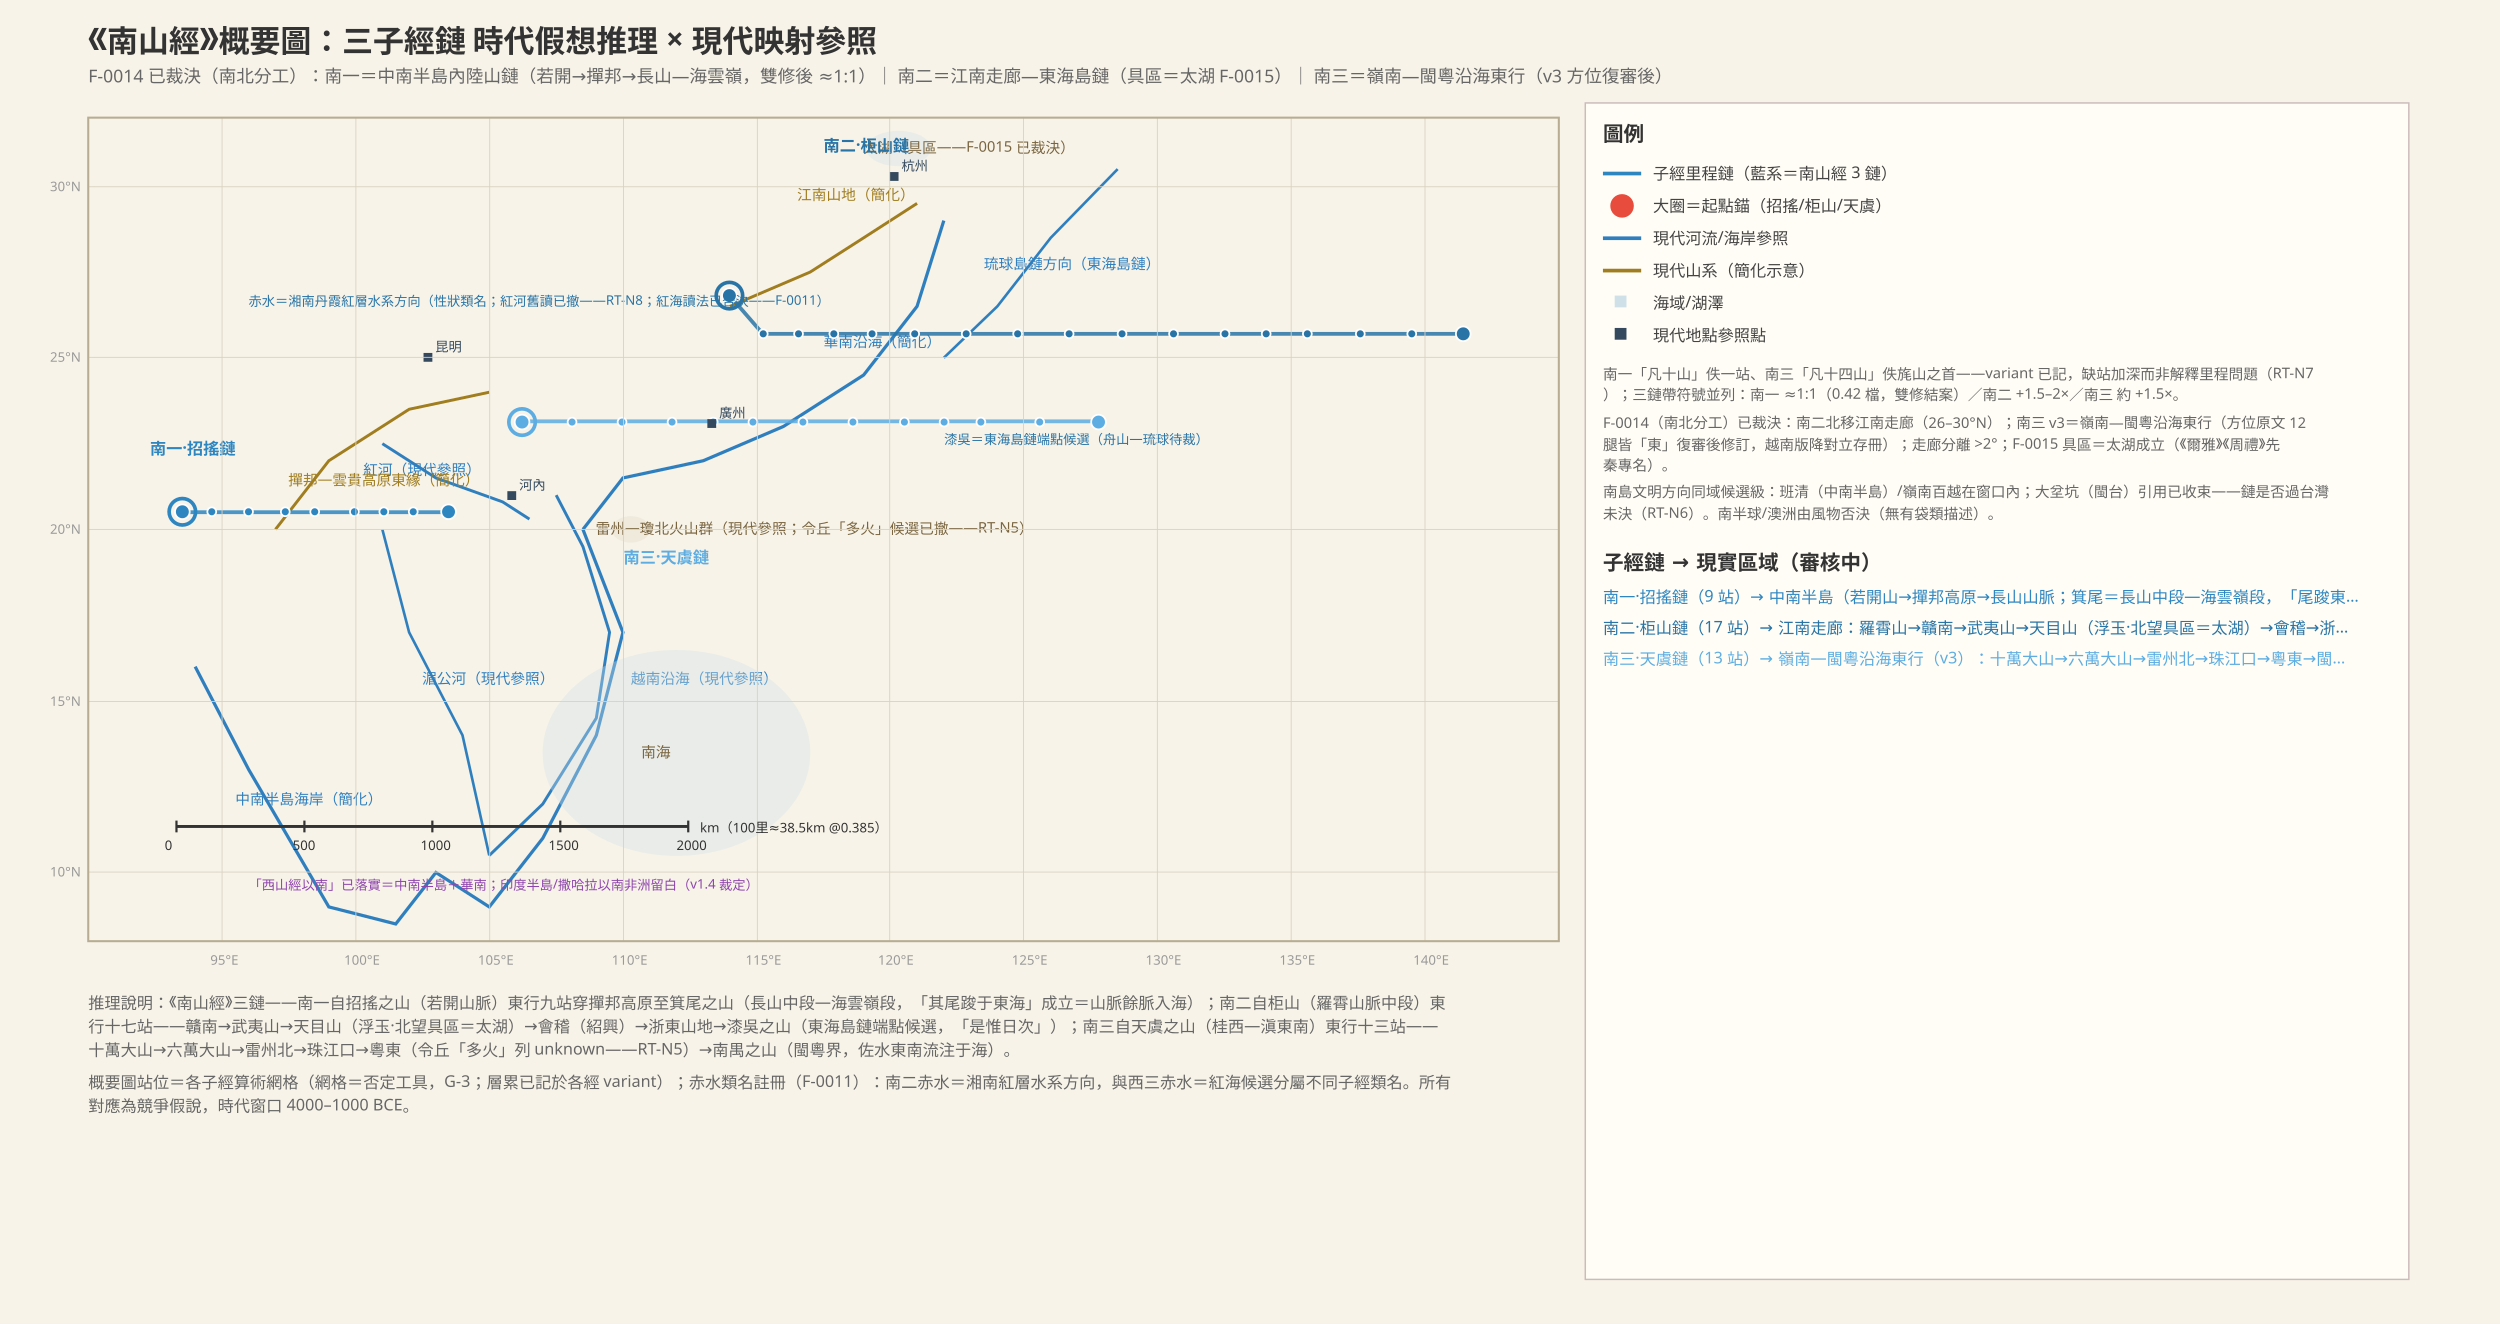
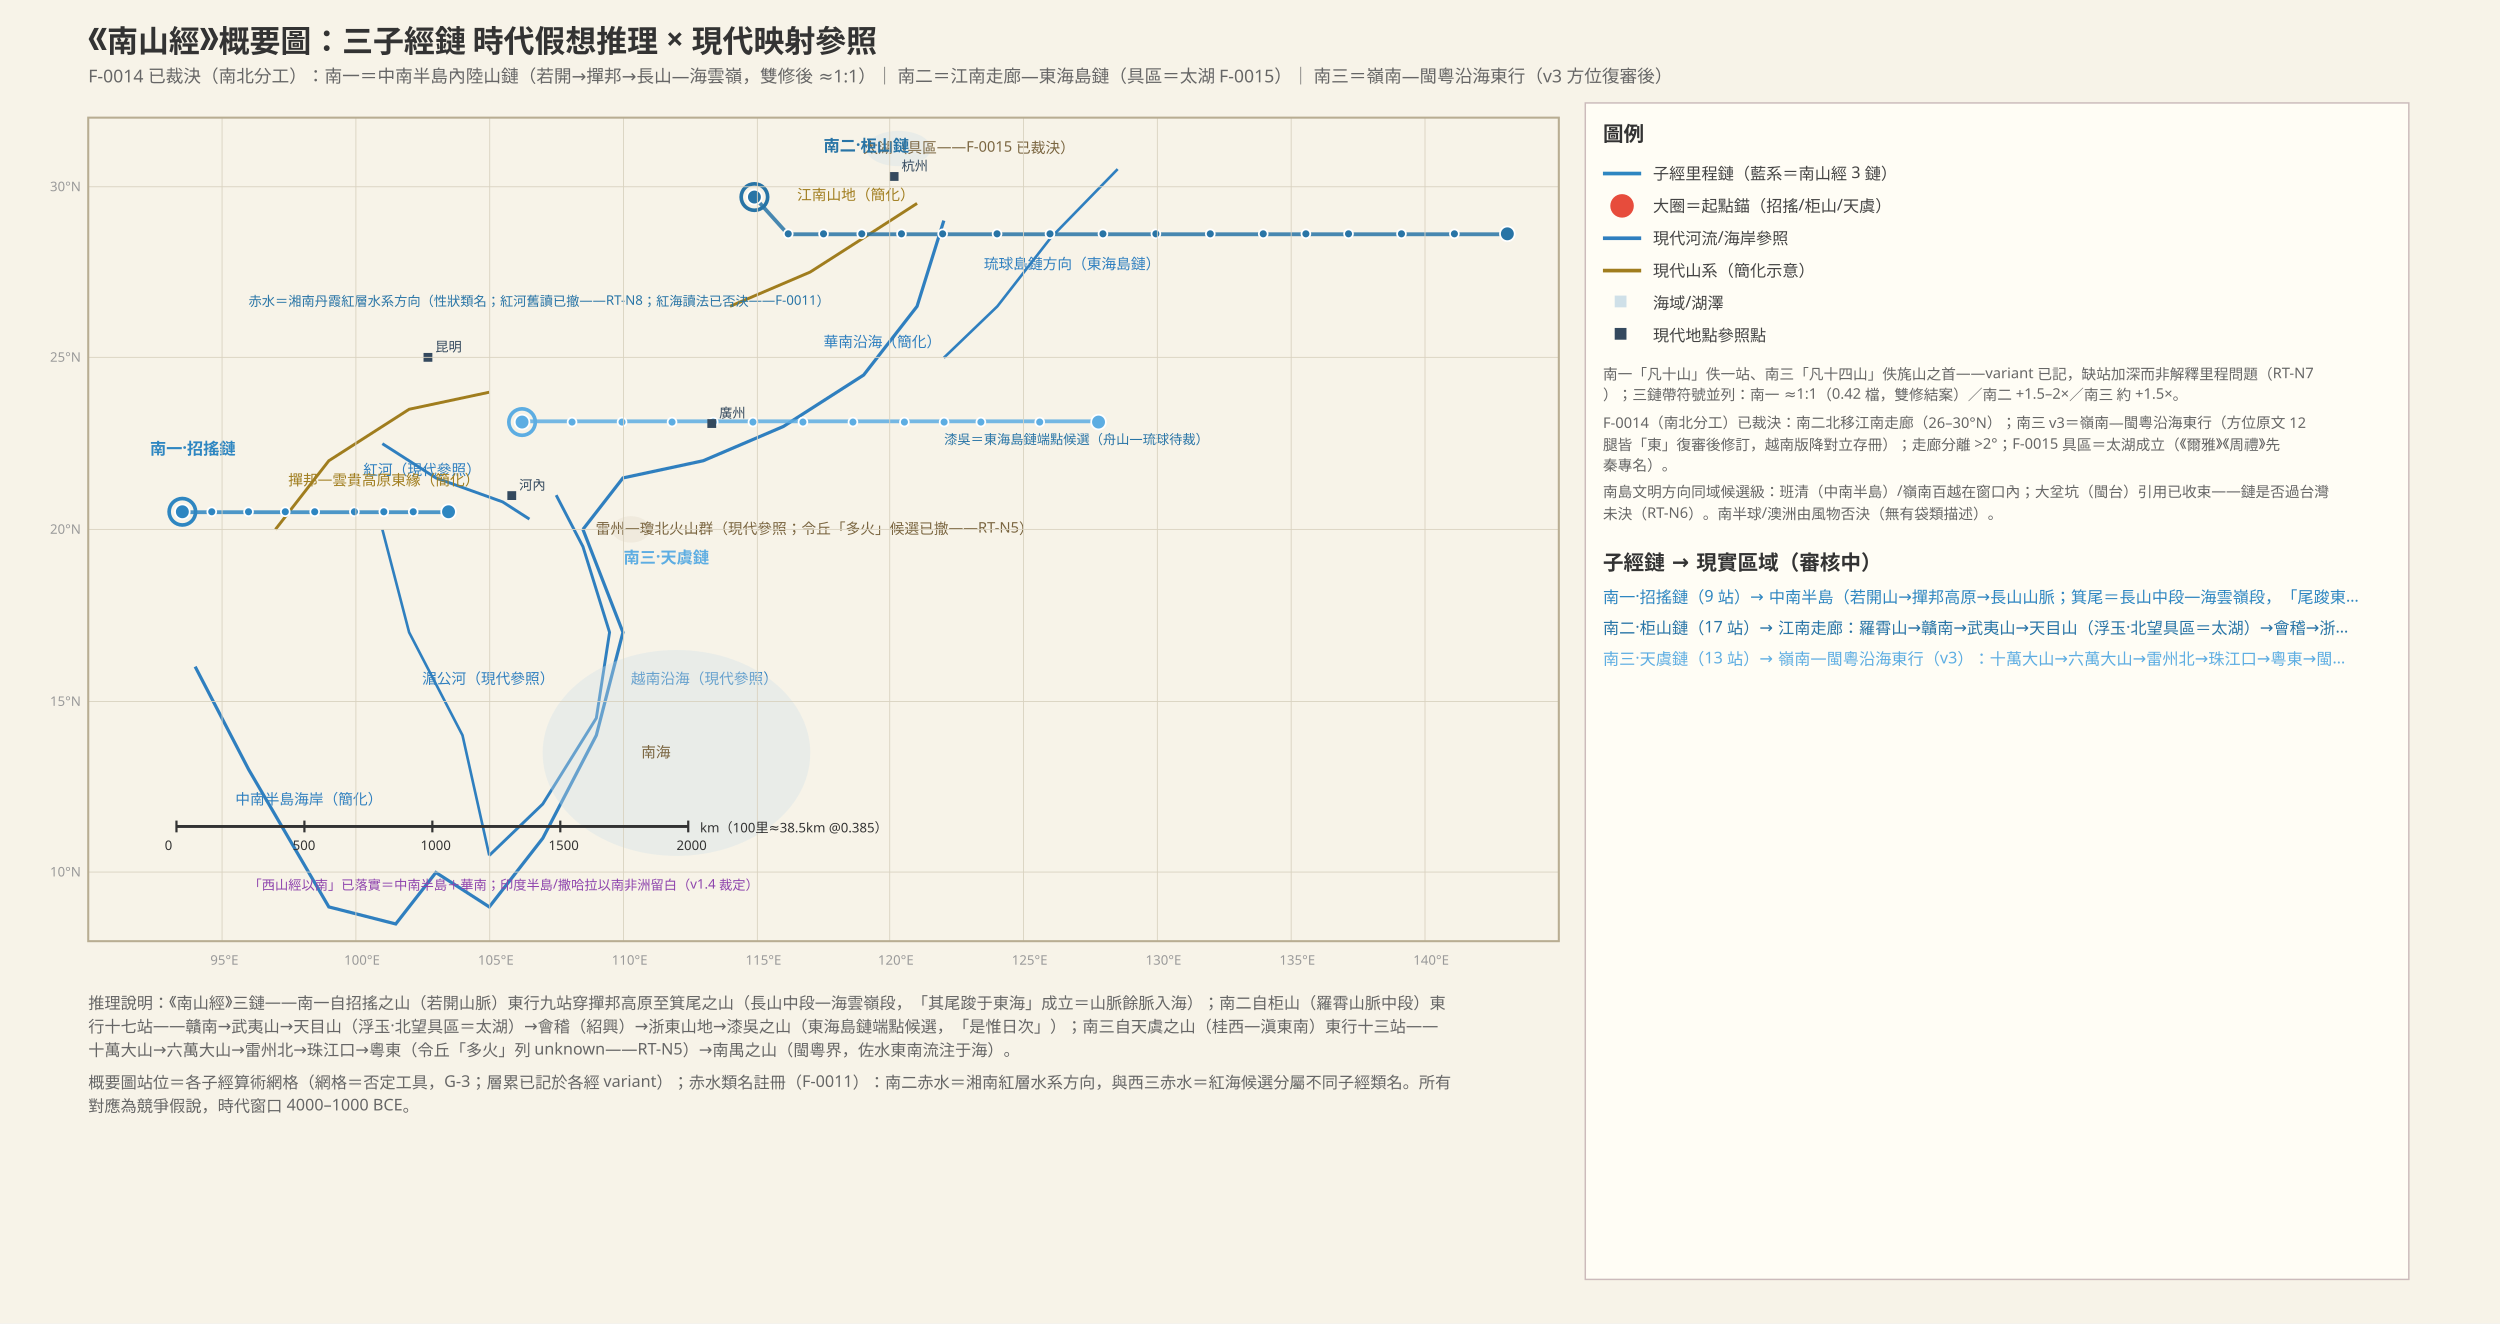
<svg xmlns="http://www.w3.org/2000/svg" width="1700" height="900" font-family="PingFang SC, Hiragino Sans GB, Microsoft YaHei, sans-serif">
  <rect width="1700" height="900" fill="#f7f3e8" />
  <clipPath id="mapclip">
    <rect x="60" y="80" width="1000" height="560" />
  </clipPath>
  <defs>
    <clipPath id="mapclip">
      <rect x="60" y="80" width="1000" height="560" />
    </clipPath>
    <pattern id="sand" width="8" height="8" patternUnits="userSpaceOnUse">
      <rect width="8" height="8" fill="#efe3c0" />
      <circle cx="2" cy="2" r="0.8" fill="#d6b96a" />
      <circle cx="6" cy="6" r="0.8" fill="#d6b96a" />
    </pattern>
  </defs>
  <text x="60" y="34" font-size="21" font-weight="bold" fill="#333">《南山經》概要圖：三子經鏈 時代假想推理 × 現代映射參照</text>
  <text x="60" y="56" font-size="12" fill="#666">F-0014 已裁決（南北分工）：南一＝中南半島內陸山鏈（若開→撣邦→長山—海雲嶺，雙修後 ≈1:1）｜ 南二＝江南走廊—東海島鏈（具區＝太湖 F-0015）｜ 南三＝嶺南—閩粵沿海東行（v3 方位復審後）</text>
  <g clip-path="url(#mapclip)">
    <polyline points="132.7,453.3 169.1,523.3 223.6,616.7 269.1,628.3 296.4,593.3 332.7,616.7 369.1,570.0 405.5,500.0 423.6,430.0 396.4,360.0" fill="none" stroke="#2f7fbf" stroke-width="2.2" />
    <text x="160" y="547" font-size="10" fill="#2f7fbf">中南半島海岸（簡化）</text>
    <polyline points="396.4,360.0 423.6,325.0 478.2,313.3 532.7,290.0 587.3,255.0 623.6,208.3 641.8,150.0" fill="none" stroke="#2f7fbf" stroke-width="2.2" />
    <text x="560" y="236" font-size="10" fill="#2f7fbf">華南沿海（簡化）</text>
    <polyline points="332.7,581.7 369.1,546.7 405.5,488.3 414.5,430.0 396.4,371.7 378.2,336.7" fill="none" stroke="#2f7fbf" stroke-width="2.0" />
    <text x="429" y="465" font-size="10" fill="#2f7fbf">越南沿海（現代參照）</text>
    <polyline points="641.8,243.3 678.2,208.3 714.5,161.7 760.0,115.0" fill="none" stroke="#2f7fbf" stroke-width="1.8" />
    <text x="669" y="183" font-size="10" fill="#2f7fbf">琉球島鏈方向（東海島鏈）</text>
    <polyline points="260.0,301.7 296.4,325.0 341.8,341.3 360.0,353.0" fill="none" stroke="#2f7fbf" stroke-width="2" />
    <text x="247" y="323" font-size="10" fill="#2f7fbf">紅河（現代參照）</text>
    <polyline points="260.0,360.0 278.2,430.0 314.5,500.0 332.7,581.7" fill="none" stroke="#2f7fbf" stroke-width="1.8" />
    <text x="287" y="465" font-size="10" fill="#2f7fbf">湄公河（現代參照）</text>
    <polyline points="187.3,360.0 223.6,313.3 278.2,278.3 332.7,266.7" fill="none" stroke="#a07d1e" stroke-width="2" />
    <text x="196" y="330" font-size="10" fill="#a07d1e">撣邦—雲貴高原東緣（簡化）</text>
    <polyline points="496.4,208.3 550.9,185.0 587.3,161.7 623.6,138.3" fill="none" stroke="#a07d1e" stroke-width="2" />
    <text x="542" y="136" font-size="10" fill="#a07d1e">江南山地（簡化）</text>
    <ellipse cx="460" cy="512" rx="91" ry="70" fill="#cfe0e8" opacity="0.35" />
    <text x="436" y="515" font-size="10" fill="#7a6540">南海</text>
    <ellipse cx="611" cy="101" rx="22" ry="12" fill="#cfe0e8" opacity="0.35" />
    <text x="587" y="104" font-size="10" fill="#7a6540">太湖（具區——F-0015 已裁決）</text>
    <ellipse cx="429" cy="360" rx="13" ry="9" fill="#e2d9c8" opacity="0.35" />
    <text x="405" y="363" font-size="10" fill="#7a6540">雷州—瓊北火山群（現代參照；令丘「多火」候選已撤——RT-N5）</text>
    <polyline points="123.6,348.3 143.8,348.3 169.3,348.3 194.2,348.3 214.4,348.3 241.1,348.3 261.3,348.3 281.5,348.3 304.9,348.3" fill="none" stroke="#2e86c1" stroke-width="2.6" opacity="0.85" />
    <circle cx="124" cy="348" r="5" fill="#2e86c1" stroke="#fff" stroke-width="1.2" />
    <circle cx="144" cy="348" r="3" fill="#2e86c1" stroke="#fff" stroke-width="1.2" />
    <circle cx="169" cy="348" r="3" fill="#2e86c1" stroke="#fff" stroke-width="1.2" />
    <circle cx="194" cy="348" r="3" fill="#2e86c1" stroke="#fff" stroke-width="1.2" />
    <circle cx="214" cy="348" r="3" fill="#2e86c1" stroke="#fff" stroke-width="1.2" />
    <circle cx="241" cy="348" r="3" fill="#2e86c1" stroke="#fff" stroke-width="1.2" />
    <circle cx="261" cy="348" r="3" fill="#2e86c1" stroke="#fff" stroke-width="1.2" />
    <circle cx="281" cy="348" r="3" fill="#2e86c1" stroke="#fff" stroke-width="1.2" />
    <circle cx="305" cy="348" r="5" fill="#2e86c1" stroke="#fff" stroke-width="1.2" />
    <circle cx="124" cy="348" r="9" fill="none" stroke="#2e86c1" stroke-width="2.5" />
    <text x="102" y="309" font-size="11" font-weight="bold" fill="#2e86c1">南一·招搖鏈</text>
-     <polyline points="496.4,201.3 518.7,227.0 542.7,227.0 567.5,227.0 593.5,227.0 621.6,227.0 656.9,227.0 692.2,227.0 727.3,227.0 762.5,227.0 797.8,227.0 833.1,227.0 861.3,227.0 889.5,227.0 924.7,227.0 959.8,227.0 995.1,227.0" fill="none" stroke="#2874a6" stroke-width="2.6" opacity="0.85" />
-     <circle cx="496" cy="201" r="5" fill="#2874a6" stroke="#fff" stroke-width="1.2" />
-     <circle cx="519" cy="227" r="3" fill="#2874a6" stroke="#fff" stroke-width="1.2" />
-     <circle cx="543" cy="227" r="3" fill="#2874a6" stroke="#fff" stroke-width="1.2" />
-     <circle cx="567" cy="227" r="3" fill="#2874a6" stroke="#fff" stroke-width="1.2" />
-     <circle cx="593" cy="227" r="3" fill="#2874a6" stroke="#fff" stroke-width="1.2" />
-     <circle cx="622" cy="227" r="3" fill="#2874a6" stroke="#fff" stroke-width="1.2" />
-     <circle cx="657" cy="227" r="3" fill="#2874a6" stroke="#fff" stroke-width="1.2" />
-     <circle cx="692" cy="227" r="3" fill="#2874a6" stroke="#fff" stroke-width="1.2" />
-     <circle cx="727" cy="227" r="3" fill="#2874a6" stroke="#fff" stroke-width="1.2" />
-     <circle cx="763" cy="227" r="3" fill="#2874a6" stroke="#fff" stroke-width="1.2" />
-     <circle cx="798" cy="227" r="3" fill="#2874a6" stroke="#fff" stroke-width="1.2" />
-     <circle cx="833" cy="227" r="3" fill="#2874a6" stroke="#fff" stroke-width="1.2" />
-     <circle cx="861" cy="227" r="3" fill="#2874a6" stroke="#fff" stroke-width="1.2" />
-     <circle cx="889" cy="227" r="3" fill="#2874a6" stroke="#fff" stroke-width="1.2" />
-     <circle cx="925" cy="227" r="3" fill="#2874a6" stroke="#fff" stroke-width="1.2" />
-     <circle cx="960" cy="227" r="3" fill="#2874a6" stroke="#fff" stroke-width="1.2" />
-     <circle cx="995" cy="227" r="5" fill="#2874a6" stroke="#fff" stroke-width="1.2" />
-     <circle cx="496" cy="201" r="9" fill="none" stroke="#2874a6" stroke-width="2.5" />
+     <polyline points="512.7,133.7 535.8,159.3 560.4,159.3 585.6,159.3 612.5,159.3 641.5,159.3 677.6,159.3 713.8,159.3 750.0,159.3 786.4,159.3 822.5,159.3 858.7,159.3 887.6,159.3 916.5,159.3 952.7,159.3 989.1,159.3 1025.3,159.3" fill="none" stroke="#2874a6" stroke-width="2.6" opacity="0.85" />
+     <circle cx="513" cy="134" r="5" fill="#2874a6" stroke="#fff" stroke-width="1.2" />
+     <circle cx="536" cy="159" r="3" fill="#2874a6" stroke="#fff" stroke-width="1.2" />
+     <circle cx="560" cy="159" r="3" fill="#2874a6" stroke="#fff" stroke-width="1.2" />
+     <circle cx="586" cy="159" r="3" fill="#2874a6" stroke="#fff" stroke-width="1.2" />
+     <circle cx="613" cy="159" r="3" fill="#2874a6" stroke="#fff" stroke-width="1.2" />
+     <circle cx="641" cy="159" r="3" fill="#2874a6" stroke="#fff" stroke-width="1.2" />
+     <circle cx="678" cy="159" r="3" fill="#2874a6" stroke="#fff" stroke-width="1.2" />
+     <circle cx="714" cy="159" r="3" fill="#2874a6" stroke="#fff" stroke-width="1.2" />
+     <circle cx="750" cy="159" r="3" fill="#2874a6" stroke="#fff" stroke-width="1.2" />
+     <circle cx="786" cy="159" r="3" fill="#2874a6" stroke="#fff" stroke-width="1.2" />
+     <circle cx="823" cy="159" r="3" fill="#2874a6" stroke="#fff" stroke-width="1.2" />
+     <circle cx="859" cy="159" r="3" fill="#2874a6" stroke="#fff" stroke-width="1.2" />
+     <circle cx="888" cy="159" r="3" fill="#2874a6" stroke="#fff" stroke-width="1.2" />
+     <circle cx="917" cy="159" r="3" fill="#2874a6" stroke="#fff" stroke-width="1.2" />
+     <circle cx="953" cy="159" r="3" fill="#2874a6" stroke="#fff" stroke-width="1.2" />
+     <circle cx="989" cy="159" r="3" fill="#2874a6" stroke="#fff" stroke-width="1.2" />
+     <circle cx="1025" cy="159" r="5" fill="#2874a6" stroke="#fff" stroke-width="1.2" />
+     <circle cx="513" cy="134" r="9" fill="none" stroke="#2874a6" stroke-width="2.5" />
    <text x="560" y="103" font-size="11" font-weight="bold" fill="#2874a6">南二·柜山鏈</text>
    <polyline points="354.5,286.5 388.7,286.5 422.9,286.5 457.1,286.5 484.5,286.5 511.8,286.5 546.0,286.5 580.2,286.5 614.5,286.5 641.8,286.5 667.1,286.5 706.7,286.5 746.5,286.5" fill="none" stroke="#5dade2" stroke-width="2.6" opacity="0.85" />
    <circle cx="355" cy="287" r="5" fill="#5dade2" stroke="#fff" stroke-width="1.2" />
    <circle cx="389" cy="287" r="3" fill="#5dade2" stroke="#fff" stroke-width="1.2" />
    <circle cx="423" cy="287" r="3" fill="#5dade2" stroke="#fff" stroke-width="1.2" />
    <circle cx="457" cy="287" r="3" fill="#5dade2" stroke="#fff" stroke-width="1.2" />
    <circle cx="485" cy="287" r="3" fill="#5dade2" stroke="#fff" stroke-width="1.2" />
    <circle cx="512" cy="287" r="3" fill="#5dade2" stroke="#fff" stroke-width="1.2" />
    <circle cx="546" cy="287" r="3" fill="#5dade2" stroke="#fff" stroke-width="1.2" />
    <circle cx="580" cy="287" r="3" fill="#5dade2" stroke="#fff" stroke-width="1.2" />
    <circle cx="615" cy="287" r="3" fill="#5dade2" stroke="#fff" stroke-width="1.2" />
    <circle cx="642" cy="287" r="3" fill="#5dade2" stroke="#fff" stroke-width="1.2" />
    <circle cx="667" cy="287" r="3" fill="#5dade2" stroke="#fff" stroke-width="1.2" />
    <circle cx="707" cy="287" r="3" fill="#5dade2" stroke="#fff" stroke-width="1.2" />
    <circle cx="747" cy="287" r="5" fill="#5dade2" stroke="#fff" stroke-width="1.2" />
    <circle cx="355" cy="287" r="9" fill="none" stroke="#5dade2" stroke-width="2.5" />
    <text x="424" y="383" font-size="11" font-weight="bold" fill="#5dade2">南三·天虞鏈</text>
    <text x="169" y="208" font-size="9" fill="#2874a6">赤水＝湘南丹霞紅層水系方向（性狀類名；紅河舊讀已撤——RT-N8；紅海讀法已否決——F-0011）</text>
    <text x="169" y="605" font-size="9" fill="#8e44ad">「西山經以南」已落實＝中南半島＋華南；印度半島/撒哈拉以南非洲留白（v1.4 裁定）</text>
    <text x="642" y="302" font-size="9" fill="#2874a6">漆吳＝東海島鏈端點候選（舟山—琉球待裁）</text>
    <rect x="345" y="334" width="6" height="6" fill="#34495e" />
    <text x="353" y="333" font-size="9" fill="#34495e">河內</text>
    <rect x="288" y="240" width="6" height="6" fill="#34495e" />
    <text x="296" y="239" font-size="9" fill="#34495e">昆明</text>
    <rect x="481" y="285" width="6" height="6" fill="#34495e" />
    <text x="489" y="284" font-size="9" fill="#34495e">廣州</text>
    <rect x="605" y="117" width="6" height="6" fill="#34495e" />
    <text x="613" y="116" font-size="9" fill="#34495e">杭州</text>
  </g>
  <line x1="151" y1="640" x2="151" y2="80" stroke="#d9d2c0" stroke-width="0.6" />
  <text x="143" y="656" font-size="9" fill="#999">95°E</text>
  <line x1="242" y1="640" x2="242" y2="80" stroke="#d9d2c0" stroke-width="0.6" />
  <text x="234" y="656" font-size="9" fill="#999">100°E</text>
  <line x1="333" y1="640" x2="333" y2="80" stroke="#d9d2c0" stroke-width="0.6" />
  <text x="325" y="656" font-size="9" fill="#999">105°E</text>
  <line x1="424" y1="640" x2="424" y2="80" stroke="#d9d2c0" stroke-width="0.6" />
  <text x="416" y="656" font-size="9" fill="#999">110°E</text>
  <line x1="515" y1="640" x2="515" y2="80" stroke="#d9d2c0" stroke-width="0.6" />
  <text x="507" y="656" font-size="9" fill="#999">115°E</text>
  <line x1="605" y1="640" x2="605" y2="80" stroke="#d9d2c0" stroke-width="0.6" />
  <text x="597" y="656" font-size="9" fill="#999">120°E</text>
  <line x1="696" y1="640" x2="696" y2="80" stroke="#d9d2c0" stroke-width="0.6" />
  <text x="688" y="656" font-size="9" fill="#999">125°E</text>
  <line x1="787" y1="640" x2="787" y2="80" stroke="#d9d2c0" stroke-width="0.6" />
  <text x="779" y="656" font-size="9" fill="#999">130°E</text>
  <line x1="878" y1="640" x2="878" y2="80" stroke="#d9d2c0" stroke-width="0.6" />
  <text x="870" y="656" font-size="9" fill="#999">135°E</text>
  <line x1="969" y1="640" x2="969" y2="80" stroke="#d9d2c0" stroke-width="0.6" />
  <text x="961" y="656" font-size="9" fill="#999">140°E</text>
  <line x1="60" y1="593" x2="1060" y2="593" stroke="#d9d2c0" stroke-width="0.6" />
  <text x="34" y="596" font-size="9" fill="#999">10°N</text>
  <line x1="60" y1="477" x2="1060" y2="477" stroke="#d9d2c0" stroke-width="0.6" />
  <text x="34" y="480" font-size="9" fill="#999">15°N</text>
  <line x1="60" y1="360" x2="1060" y2="360" stroke="#d9d2c0" stroke-width="0.6" />
  <text x="34" y="363" font-size="9" fill="#999">20°N</text>
  <line x1="60" y1="243" x2="1060" y2="243" stroke="#d9d2c0" stroke-width="0.6" />
  <text x="34" y="246" font-size="9" fill="#999">25°N</text>
  <line x1="60" y1="127" x2="1060" y2="127" stroke="#d9d2c0" stroke-width="0.6" />
  <text x="34" y="130" font-size="9" fill="#999">30°N</text>
  <rect x="60" y="80" width="1000" height="560" fill="none" stroke="#b8ad92" stroke-width="1.4" />
  <line x1="120" y1="562" x2="468" y2="562" stroke="#333" stroke-width="2" />
  <line x1="120" y1="558" x2="120" y2="566" stroke="#333" stroke-width="1.5" />
  <text x="112" y="578" font-size="9" fill="#333">0</text>
  <line x1="207" y1="558" x2="207" y2="566" stroke="#333" stroke-width="1.5" />
  <text x="199" y="578" font-size="9" fill="#333">500</text>
  <line x1="294" y1="558" x2="294" y2="566" stroke="#333" stroke-width="1.5" />
  <text x="286" y="578" font-size="9" fill="#333">1000</text>
  <line x1="381" y1="558" x2="381" y2="566" stroke="#333" stroke-width="1.5" />
  <text x="373" y="578" font-size="9" fill="#333">1500</text>
  <line x1="468" y1="558" x2="468" y2="566" stroke="#333" stroke-width="1.5" />
  <text x="460" y="578" font-size="9" fill="#333">2000</text>
  <text x="476" y="566" font-size="9" fill="#333">km（100里≈38.5km @0.385）</text>
  <rect x="1078" y="70" width="560" height="800" fill="#fffdf5" stroke="#cbb" />
  <text x="1090" y="96" font-size="14" font-weight="bold" fill="#333">圖例</text>
  <line x1="1090" y1="118" x2="1116" y2="118" stroke="#2e86c1" stroke-width="2.5" />
  <text x="1124" y="122" font-size="11" fill="#444">子經里程鏈（藍系＝南山經 3 鏈）</text>
  <circle cx="1103" cy="140" r="8" fill="#e74c3c" />
  <text x="1124" y="144" font-size="11" fill="#444">大圈＝起點錨（招搖/柜山/天虞）</text>
  <line x1="1090" y1="162" x2="1116" y2="162" stroke="#2f7fbf" stroke-width="2.5" />
  <text x="1124" y="166" font-size="11" fill="#444">現代河流/海岸參照</text>
  <line x1="1090" y1="184" x2="1116" y2="184" stroke="#a07d1e" stroke-width="2.5" />
  <text x="1124" y="188" font-size="11" fill="#444">現代山系（簡化示意）</text>
  <rect x="1098" y="201" width="8" height="8" fill="#cfe0e8" />
  <text x="1124" y="210" font-size="11" fill="#444">海域/湖澤</text>
  <rect x="1098" y="223" width="8" height="8" fill="#34495e" />
  <text x="1124" y="232" font-size="11" fill="#444">現代地點參照點</text>
  <text x="1090" y="258" font-size="10" fill="#666">南一「凡十山」佚一站、南三「凡十四山」佚旄山之首——variant 已記，缺站加深而非解釋里程問題（RT-N7</text>
  <text x="1090" y="272" font-size="10" fill="#666">）；三鏈帶符號並列：南一 ≈1:1（0.42 檔，雙修結案）／南二 +1.5–2×／南三 約 +1.5×。</text>
  <text x="1090" y="291" font-size="10" fill="#666">F-0014（南北分工）已裁決：南二北移江南走廊（26–30°N）；南三 v3＝嶺南—閩粵沿海東行（方位原文 12 </text>
  <text x="1090" y="306" font-size="10" fill="#666">腿皆「東」復審後修訂，越南版降對立存冊）；走廊分離 &gt;2°；F-0015 具區＝太湖成立（《爾雅》《周禮》先</text>
  <text x="1090" y="320" font-size="10" fill="#666">秦專名）。</text>
  <text x="1090" y="338" font-size="10" fill="#666">南島文明方向同域候選級：班清（中南半島）/嶺南百越在窗口內；大坌坑（閩台）引用已收束——鏈是否過台灣</text>
  <text x="1090" y="353" font-size="10" fill="#666">未決（RT-N6）。南半球/澳洲由風物否決（無有袋類描述）。</text>
  <text x="1090" y="387.5" font-size="14" font-weight="bold" fill="#333">子經鏈 → 現實區域（審核中）</text>
  <text x="1090" y="410" font-size="11" fill="#2e86c1">南一·招搖鏈（9 站）→ 中南半島（若開山→撣邦高原→長山山脈；箕尾＝長山中段—海雲嶺段，「尾踆東…</text>
  <text x="1090" y="431" font-size="11" fill="#2874a6">南二·柜山鏈（17 站）→ 江南走廊：羅霄山→贛南→武夷山→天目山（浮玉·北望具區＝太湖）→會稽→浙…</text>
  <text x="1090" y="452" font-size="11" fill="#5dade2">南三·天虞鏈（13 站）→ 嶺南—閩粵沿海東行（v3）：十萬大山→六萬大山→雷州北→珠江口→粵東→閩…</text>
  <text x="60" y="686" font-size="11" fill="#666">推理說明：《南山經》三鏈——南一自招搖之山（若開山脈）東行九站穿撣邦高原至箕尾之山（長山中段—海雲嶺段，「其尾踆于東海」成立＝山脈餘脈入海）；南二自柜山（羅霄山脈中段）東</text>
  <text x="60" y="702" font-size="11" fill="#666">行十七站——贛南→武夷山→天目山（浮玉·北望具區＝太湖）→會稽（紹興）→浙東山地→漆吳之山（東海島鏈端點候選，「是惟日次」）；南三自天虞之山（桂西—滇東南）東行十三站——</text>
  <text x="60" y="718" font-size="11" fill="#666">十萬大山→六萬大山→雷州北→珠江口→粵東（令丘「多火」列 unknown——RT-N5）→南禺之山（閩粵界，佐水東南流注于海）。</text>
  <text x="60" y="740" font-size="11" fill="#666">概要圖站位＝各子經算術網格（網格＝否定工具，G-3；層累已記於各經 variant）；赤水類名註冊（F-0011）：南二赤水＝湘南紅層水系方向，與西三赤水＝紅海候選分屬不同子經類名。所有</text>
  <text x="60" y="756" font-size="11" fill="#666">對應為競爭假說，時代窗口 4000–1000 BCE。</text>
</svg>
